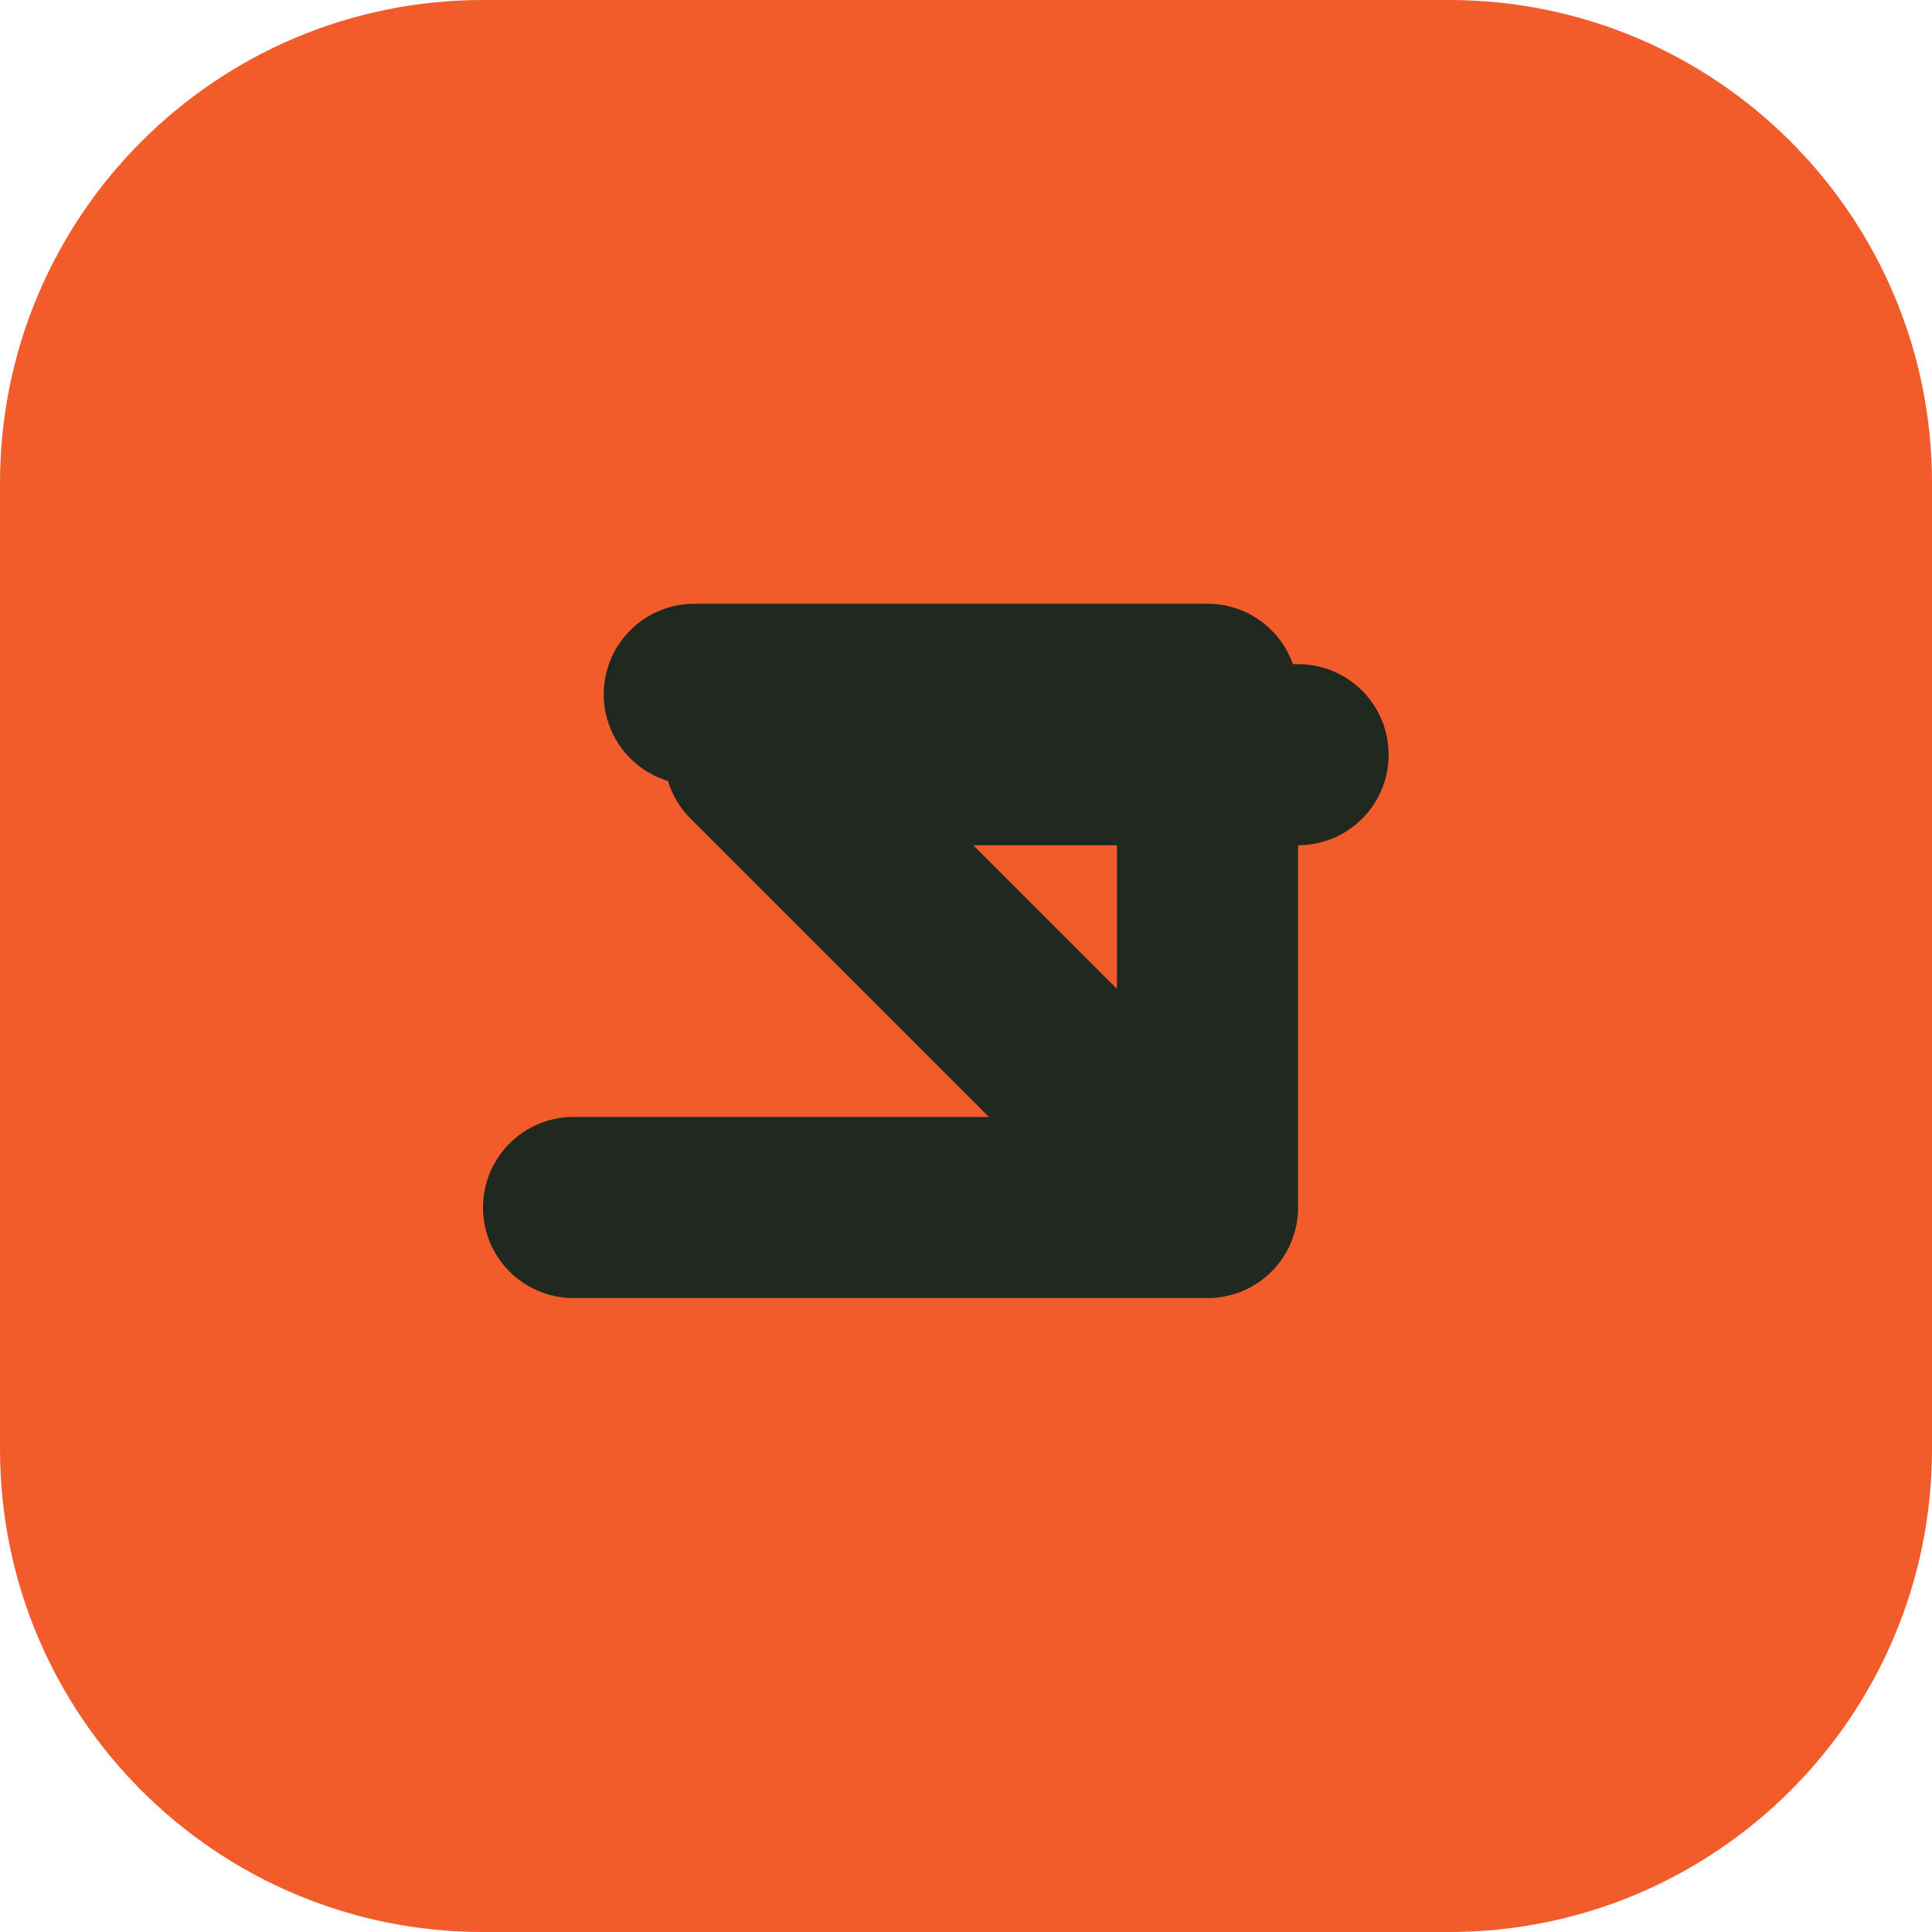
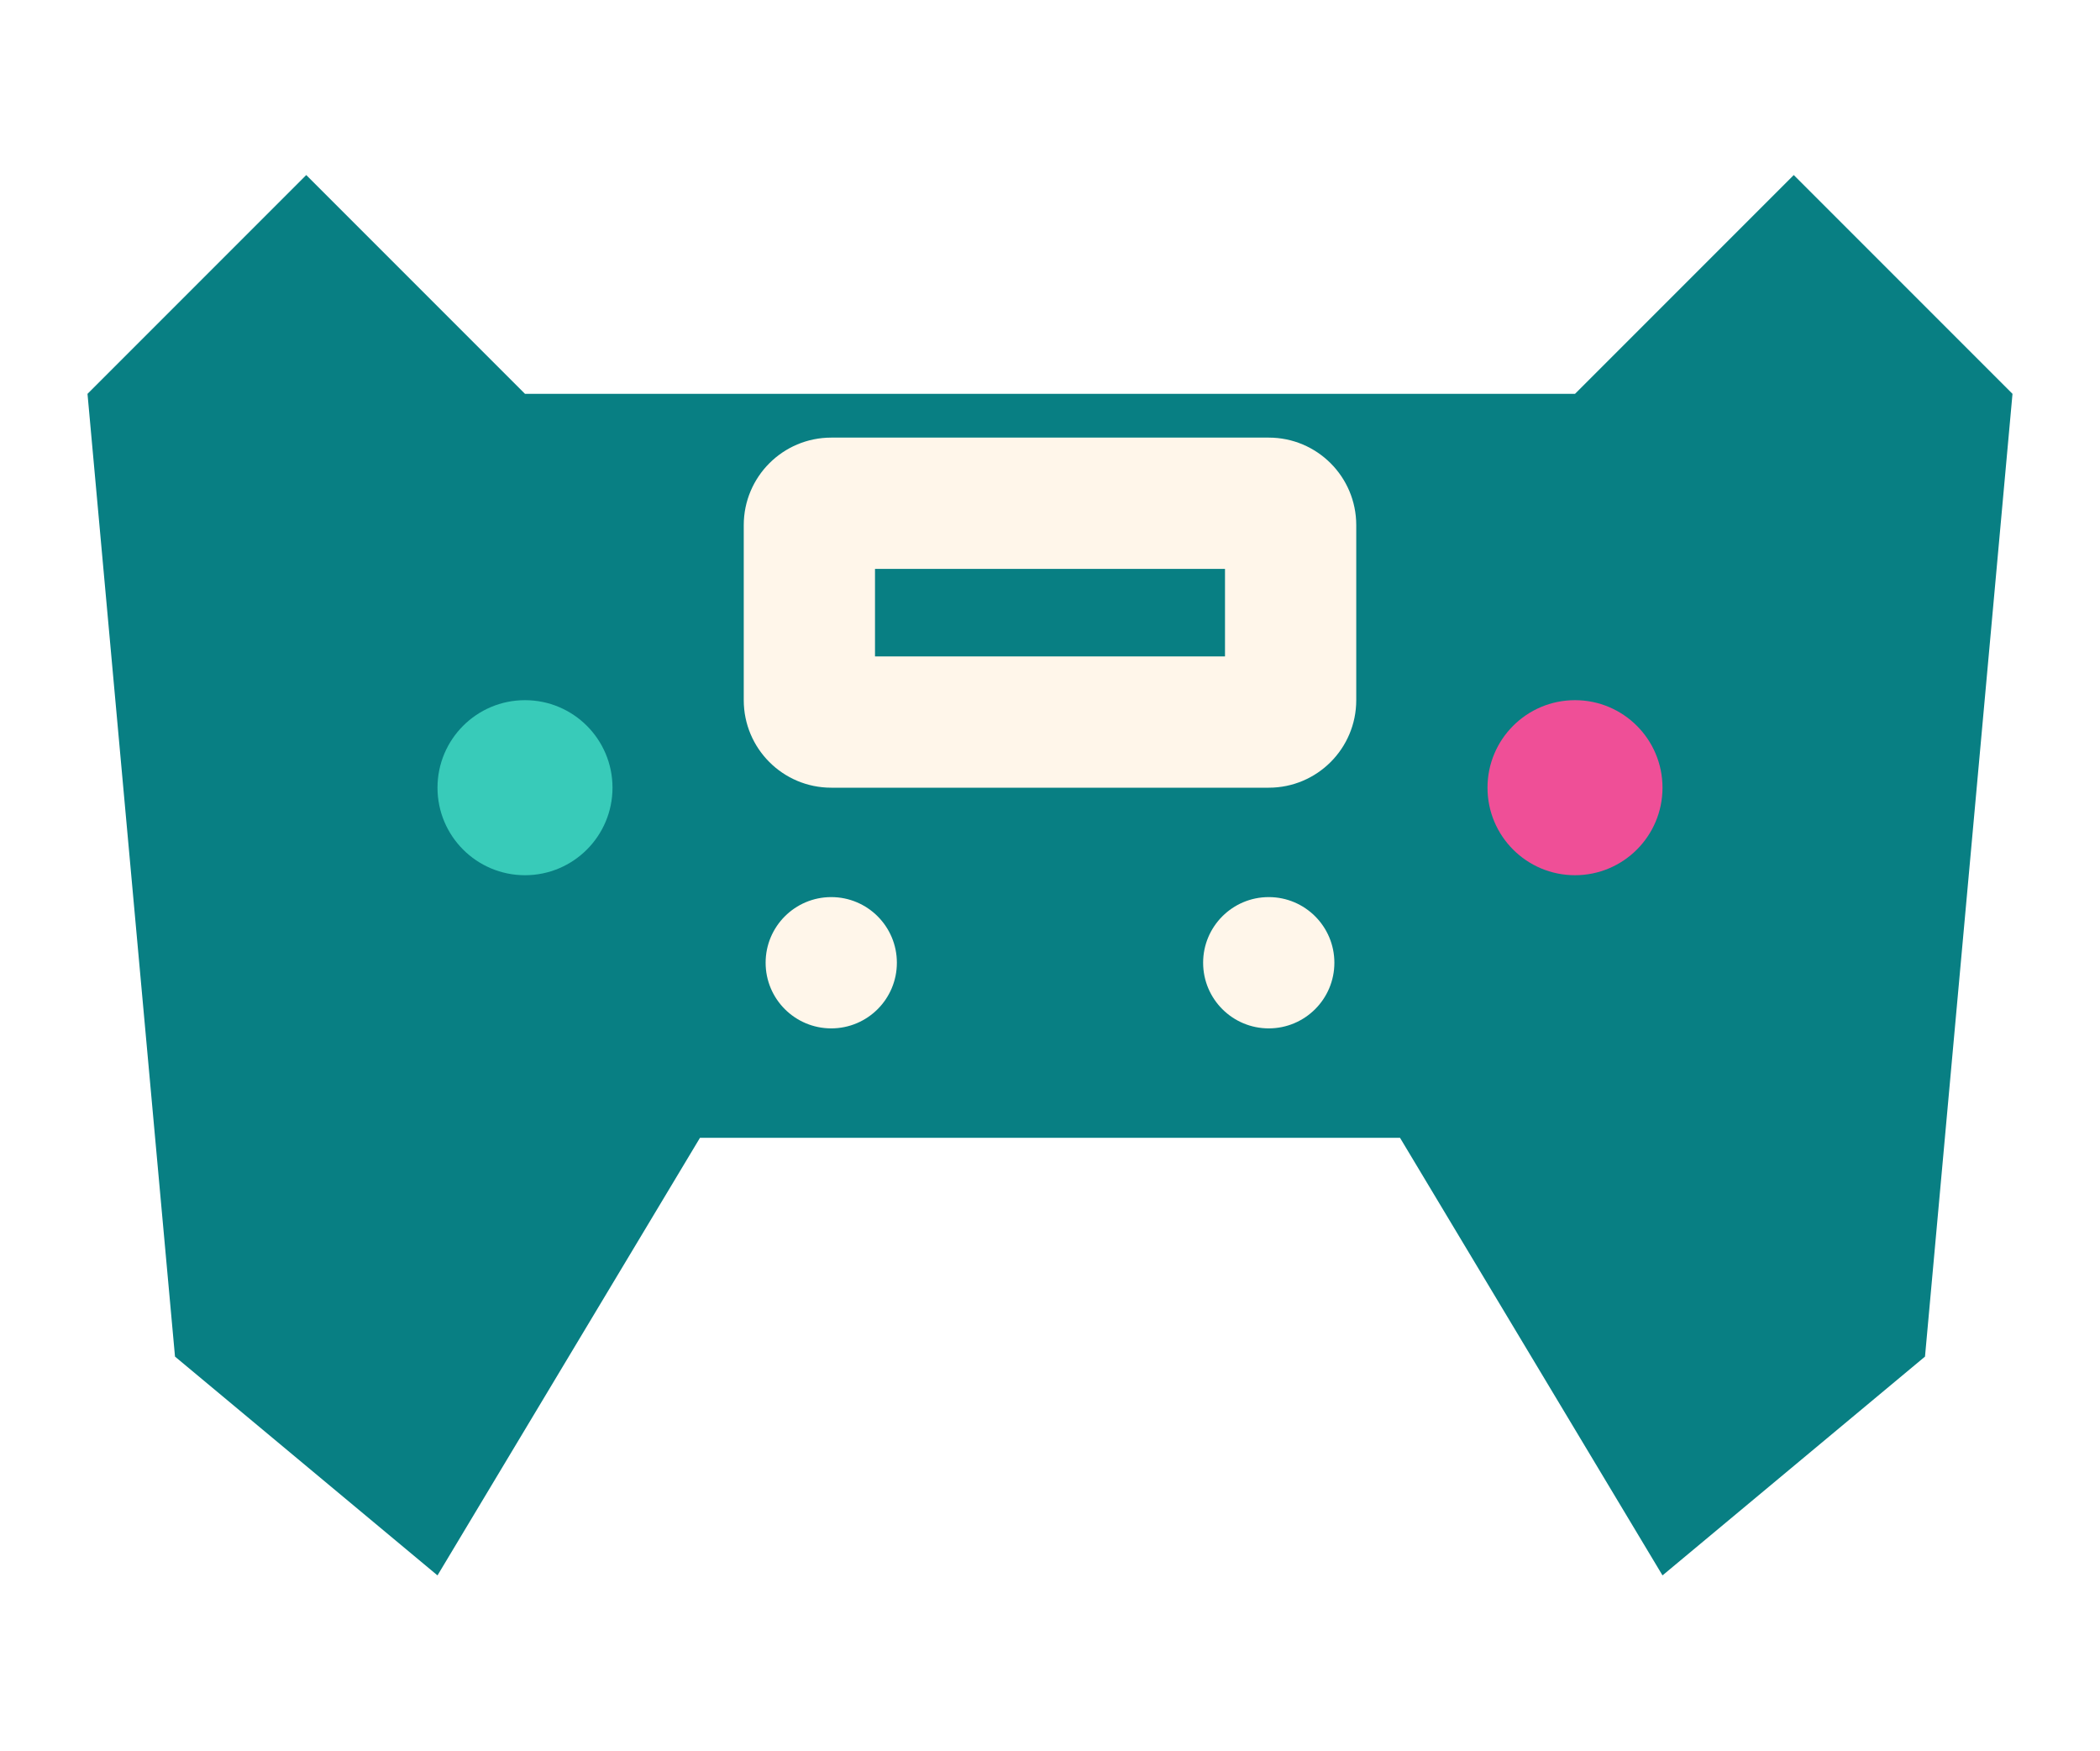
- <svg xmlns="http://www.w3.org/2000/svg" viewBox="0 0 64 64">
-   <rect width="64" height="64" rx="16" fill="#f25b2a" />
-   <path d="M19 40h21L25 25h18M40 40V23H23" fill="none" stroke="#202820" stroke-width="6" stroke-linecap="round" stroke-linejoin="round" />
+ <svg xmlns="http://www.w3.org/2000/svg" viewBox="0 0 48 40" fill="none">
+   <path d="M12 9h24l5-5 5 5-2 22-6 5-6-10H16l-6 10-6-5L2 9l5-5z" fill="#087f83" />
+   <rect x="17" y="10" width="14" height="8" rx="2" fill="#fff6ea" />
+   <path d="M20 14h8" stroke="#087f83" stroke-width="2" />
+   <circle cx="12" cy="18" r="2" fill="#38cbb9" />
+   <circle cx="36" cy="18" r="2" fill="#ef4f97" />
+   <circle cx="19" cy="22" r="1.5" fill="#fff6ea" />
+   <circle cx="29" cy="22" r="1.5" fill="#fff6ea" />
</svg>
